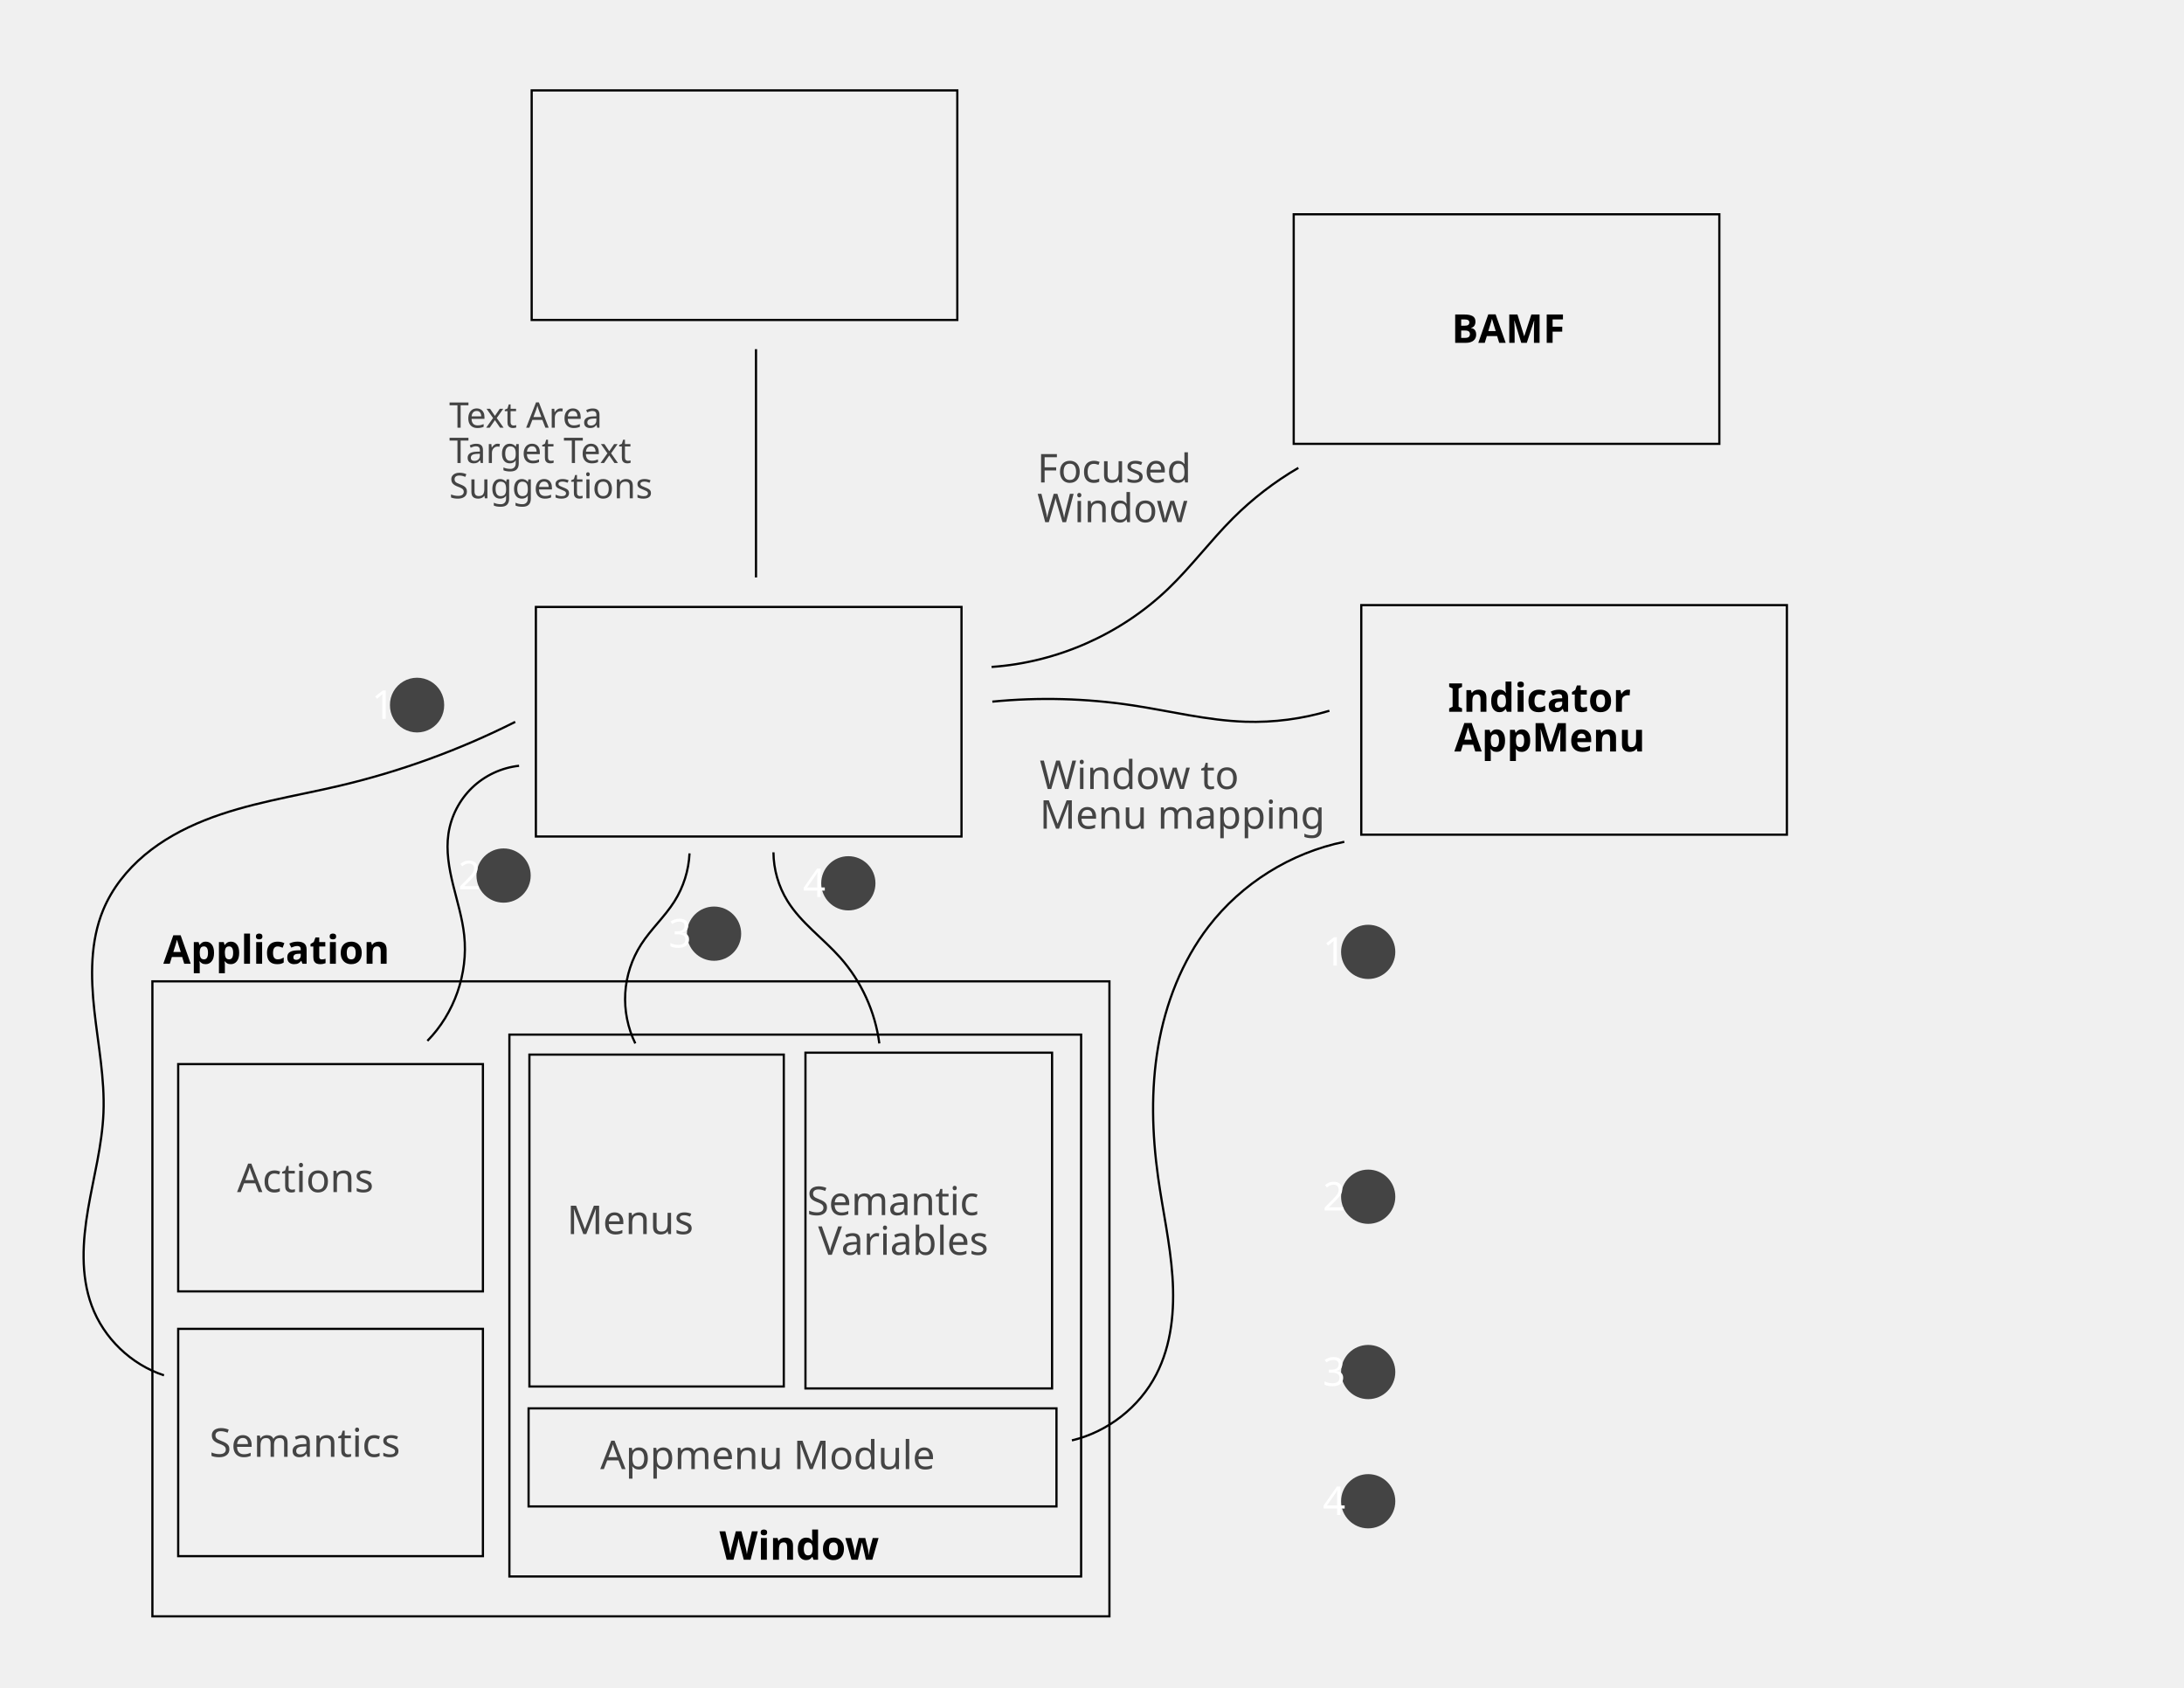
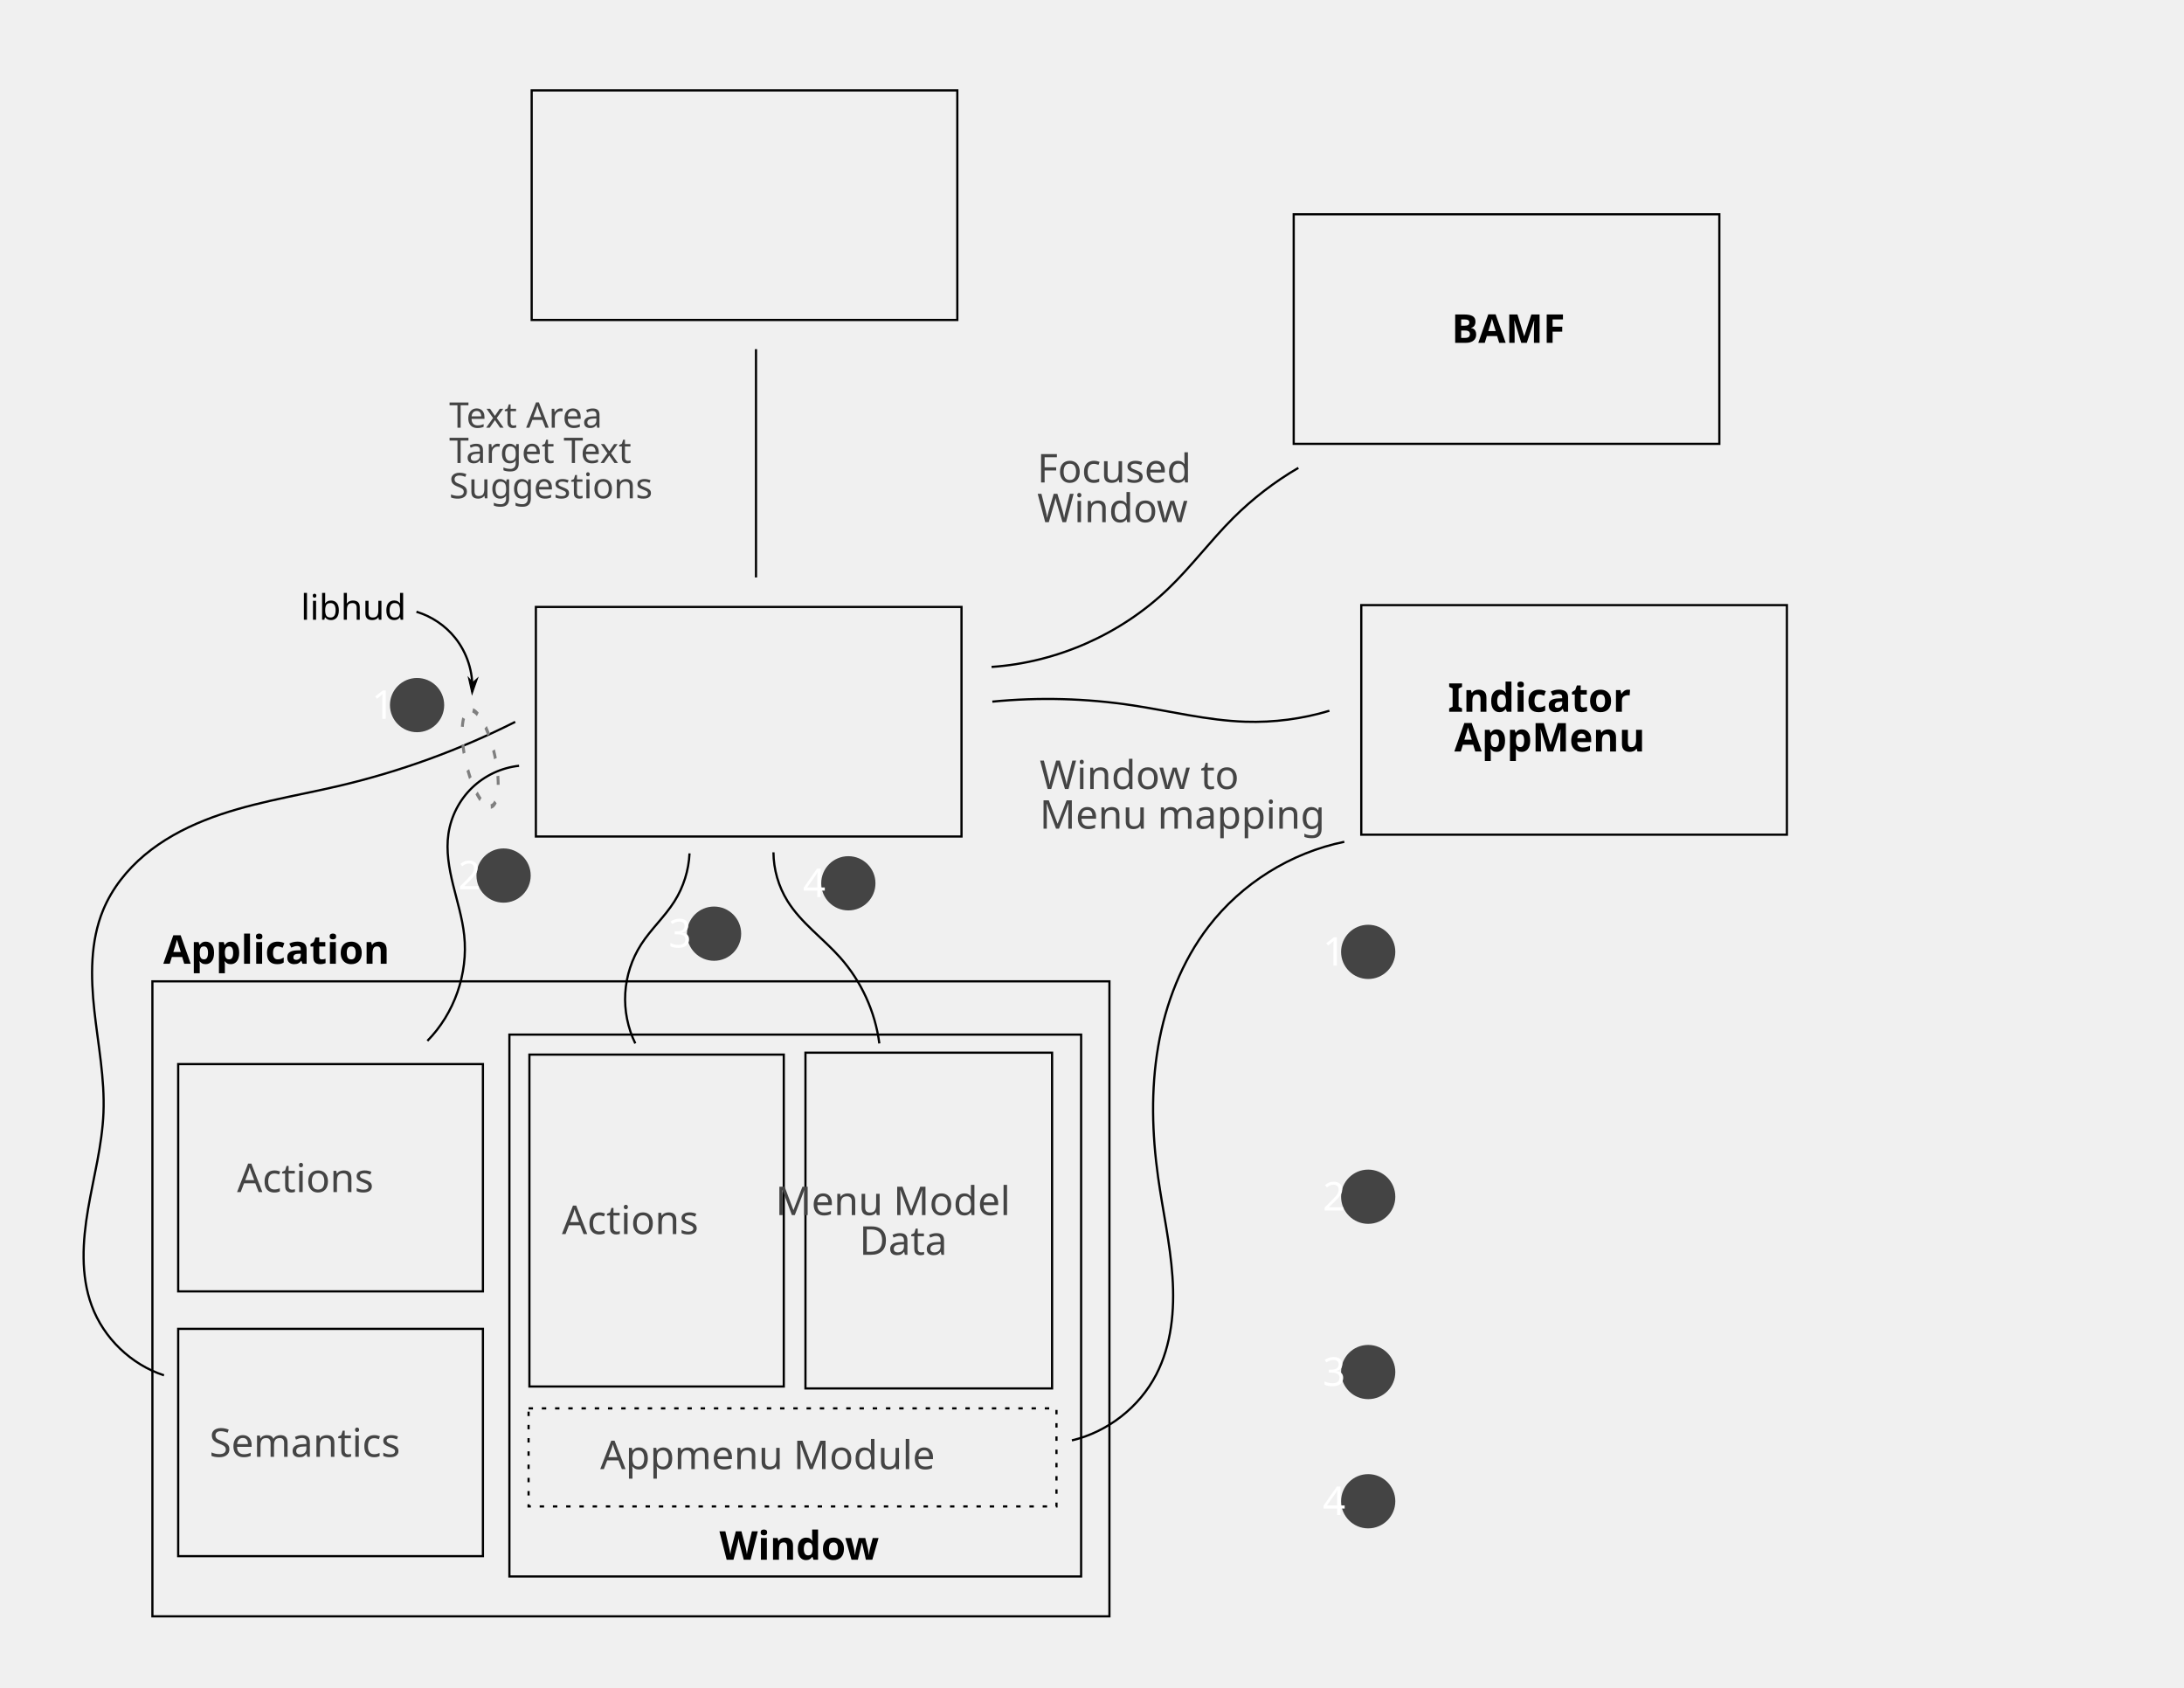
<svg xmlns="http://www.w3.org/2000/svg" width="990" height="765" id="svg2" version="1.1">
  <defs id="defs4">
-     </defs>
+     <marker orient="auto" refY="0.0" refX="0.0" id="Arrow1Mend" style="overflow:visible;">
+       <path id="path3897" d="M 0.0,0.0 L 5.0,-5.0 L -12.5,0.0 L 5.0,5.0 L 0.0,0.0 z " style="fill-rule:evenodd;stroke:#000000;stroke-width:1.0pt;" transform="scale(0.4) rotate(180) translate(10,0)" />
+     </marker>
+     <marker orient="auto" refY="0.0" refX="0.0" id="Arrow2Send" style="overflow:visible;">
+       <path id="path3921" style="fill-rule:evenodd;stroke-width:0.625;stroke-linejoin:round;" d="M 8.719,4.034 L -2.207,0.016 L 8.719,-4.002 C 6.973,-1.63 6.983,1.616 8.719,4.034 z " transform="scale(0.3) rotate(180) translate(-2.3,0)" />
+     </marker>
+   </defs>
  <g id="layer1" transform="translate(0,-287.3622)">
    <rect style="color:#000000;fill:none;stroke:#000000;stroke-width:1;stroke-linecap:butt;stroke-linejoin:miter;stroke-miterlimit:4;stroke-opacity:1;stroke-dasharray:none;stroke-dashoffset:0;marker:none;visibility:visible;display:inline;overflow:visible;enable-background:accumulate" id="rect2985" width="192.939" height="104.046" x="241.006" y="328.335" />
    <rect style="color:#000000;fill:none;stroke:#000000;stroke-width:1;stroke-linecap:butt;stroke-linejoin:miter;stroke-miterlimit:4;stroke-opacity:1;stroke-dasharray:none;stroke-dashoffset:0;marker:none;visibility:visible;display:inline;overflow:visible;enable-background:accumulate" id="rect2985-3" width="192.939" height="104.046" x="242.912" y="562.455" />
    <rect style="color:#000000;fill:none;stroke:#000000;stroke-width:1;stroke-linecap:butt;stroke-linejoin:miter;stroke-miterlimit:4;stroke-opacity:1;stroke-dasharray:none;stroke-dashoffset:0;marker:none;visibility:visible;display:inline;overflow:visible;enable-background:accumulate" id="rect2985-9" width="192.939" height="104.046" x="586.432" y="384.486" />
    <rect style="color:#000000;fill:none;stroke:#000000;stroke-width:1;stroke-linecap:butt;stroke-linejoin:miter;stroke-miterlimit:4;stroke-opacity:1;stroke-dasharray:none;stroke-dashoffset:0;marker:none;visibility:visible;display:inline;overflow:visible;enable-background:accumulate" id="rect2985-7" width="192.939" height="104.046" x="617.059" y="561.627" />
    <rect style="color:#000000;fill:none;stroke:#000000;stroke-width:1;stroke-linecap:butt;stroke-linejoin:miter;stroke-miterlimit:4;stroke-opacity:1;stroke-dasharray:none;stroke-dashoffset:0;marker:none;visibility:visible;display:inline;overflow:visible;enable-background:accumulate" id="rect2985-3-6" width="433.817" height="287.808" x="69.082" y="732.145" />
    <flowRoot xml:space="preserve" id="flowRoot3805" style="fill:black;stroke:none;stroke-opacity:1;stroke-width:1px;stroke-linejoin:miter;stroke-linecap:butt;fill-opacity:1;font-family:Bumped BRK;font-style:normal;font-weight:normal;font-size:18px;line-height:100%;letter-spacing:0px;word-spacing:0px;-inkscape-font-specification:Bumped BRK;font-stretch:normal;font-variant:normal;text-anchor:start;text-align:start;writing-mode:lr">
      <flowRegion id="flowRegion3807">
        <rect id="rect3809" width="187.074" height="95.192" x="242.533" y="43.194" style="-inkscape-font-specification:Bumped BRK;font-family:Bumped BRK" />
      </flowRegion>
      <flowPara id="flowPara3811" />
    </flowRoot>
    <flowRoot xml:space="preserve" id="flowRoot3813" style="font-size:18px;font-style:normal;font-variant:normal;font-weight:normal;font-stretch:normal;text-align:center;line-height:100%;letter-spacing:0px;word-spacing:0px;writing-mode:lr-tb;text-anchor:middle;fill:#000000;fill-opacity:1;stroke:none;font-family:Ubuntu;-inkscape-font-specification:Ubuntu" transform="translate(0,310.9343)">
      <flowRegion id="flowRegion3815">
        <rect id="rect3817" width="175.485" height="46.355" x="249.156" y="52.299" style="text-align:center;text-anchor:middle" ry="0" rx="0" />
      </flowRegion>
      <flowPara id="flowPara3819" style="font-weight:bold;-inkscape-font-specification:Ubuntu Bold">Unity</flowPara>
      <flowPara id="flowPara3821" style="font-weight:bold;-inkscape-font-specification:Ubuntu Bold">GUI</flowPara>
    </flowRoot>
    <path style="fill:none;stroke:#000000;stroke-width:1px;stroke-linecap:butt;stroke-linejoin:miter;stroke-opacity:1" d="m 449.473,302.283 c 29.692,-2.034 58.537,-14.789 80.021,-35.384 10.476,-10.043 19.18,-21.793 29.448,-32.048 8.835,-8.823 18.808,-16.504 29.594,-22.793" id="path3823" transform="translate(0,287.3622)" />
    <path style="fill:none;stroke:#000000;stroke-width:1px;stroke-linecap:butt;stroke-linejoin:miter;stroke-opacity:1" d="m 449.818,318.01 c 21.092,-2.061 42.438,-1.503 63.393,1.656 17.108,2.579 34.029,6.89 51.321,7.45 12.849,0.416 25.764,-1.269 38.077,-4.967" id="path3827" transform="translate(0,287.3622)" />
    <flowRoot xml:space="preserve" id="flowRoot3813-1" style="font-size:18px;font-style:normal;font-variant:normal;font-weight:normal;font-stretch:normal;text-align:center;line-height:100%;letter-spacing:0px;word-spacing:0px;writing-mode:lr-tb;text-anchor:middle;fill:#000000;fill-opacity:1;stroke:none;font-family:Ubuntu;-inkscape-font-specification:Ubuntu" transform="translate(2.675982,544.7296)">
      <flowRegion id="flowRegion3815-4">
        <rect id="rect3817-9" width="175.485" height="46.355" x="249.156" y="52.299" style="text-align:center;text-anchor:middle" ry="0" rx="0" />
      </flowRegion>
      <flowPara id="flowPara3819-7" style="font-weight:bold">HUD</flowPara>
      <flowPara id="flowPara3821-6" style="font-weight:bold">Service</flowPara>
    </flowRoot>
    <path style="fill:none;stroke:#000000;stroke-width:1px;stroke-linecap:butt;stroke-linejoin:miter;stroke-opacity:1" d="m 342.692,158.253 0,103.47" id="path3861" transform="translate(0,287.3622)" />
    <text xml:space="preserve" style="font-size:18px;font-style:normal;font-variant:normal;font-weight:normal;font-stretch:normal;text-align:start;line-height:100%;letter-spacing:0px;word-spacing:0px;writing-mode:lr-tb;text-anchor:start;fill:#000000;fill-opacity:1;stroke:none;font-family:Ubuntu;-inkscape-font-specification:Ubuntu" x="658.009" y="442.755" id="text3865">
      <tspan id="tspan3867" x="658.009" y="442.755" style="font-weight:bold">BAMF</tspan>
    </text>
    <text xml:space="preserve" style="font-size:18px;font-style:normal;font-variant:normal;font-weight:normal;font-stretch:normal;text-align:center;line-height:100%;letter-spacing:0px;word-spacing:0px;writing-mode:lr-tb;text-anchor:middle;fill:#000000;fill-opacity:1;stroke:none;font-family:Ubuntu;-inkscape-font-specification:Ubuntu" x="714.178" y="609.969" id="text3869">
      <tspan id="tspan3871" x="714.178" y="609.969" style="font-weight:bold">Indicator</tspan>
      <tspan x="714.178" y="627.969" id="tspan3873" style="font-weight:bold">AppMenu</tspan>
    </text>
    <text xml:space="preserve" style="font-size:18px;font-style:normal;font-variant:normal;font-weight:normal;font-stretch:normal;text-align:start;line-height:100%;letter-spacing:0px;word-spacing:0px;writing-mode:lr-tb;text-anchor:start;fill:#444444;fill-opacity:1;stroke:none;font-family:Ubuntu;-inkscape-font-specification:Ubuntu" x="203.629" y="481.208" id="text3875">
      <tspan id="tspan3877" x="203.629" y="481.208" style="font-size:16px;fill:#444444;fill-opacity:1">Text Area</tspan>
      <tspan x="203.629" y="497.208" id="tspan3879" style="font-size:16px;fill:#444444;fill-opacity:1">Target Text</tspan>
      <tspan x="203.629" y="513.208" id="tspan3881" style="font-size:16px;fill:#444444;fill-opacity:1">Suggestions</tspan>
    </text>
    <text xml:space="preserve" style="font-size:18px;font-style:normal;font-variant:normal;font-weight:normal;font-stretch:normal;text-indent:0;text-align:start;text-decoration:none;line-height:100%;letter-spacing:0px;word-spacing:0px;text-transform:none;direction:ltr;block-progression:tb;writing-mode:lr-tb;text-anchor:start;baseline-shift:baseline;color:#000000;fill:#444444;fill-opacity:1;fill-rule:nonzero;stroke:none;marker:none;visibility:visible;display:inline;overflow:visible;enable-background:accumulate;font-family:Ubuntu;-inkscape-font-specification:Ubuntu" x="470.167" y="506.041" id="text3883">
      <tspan id="tspan3885" x="470.167" y="506.041">Focused</tspan>
      <tspan x="470.167" y="524.041" id="tspan3925">Window</tspan>
    </text>
    <text xml:space="preserve" style="font-size:18px;font-style:normal;font-variant:normal;font-weight:normal;font-stretch:normal;text-indent:0;text-align:start;text-decoration:none;line-height:100%;letter-spacing:0px;word-spacing:0px;text-transform:none;direction:ltr;block-progression:tb;writing-mode:lr-tb;text-anchor:start;baseline-shift:baseline;color:#000000;fill:#444444;fill-opacity:1;fill-rule:nonzero;stroke:none;marker:none;visibility:visible;display:inline;overflow:visible;enable-background:accumulate;font-family:Ubuntu;-inkscape-font-specification:Ubuntu" x="471.28" y="644.966" id="text3887">
      <tspan id="tspan3889" x="471.28" y="644.966">Window to</tspan>
      <tspan x="471.28" y="662.966" id="tspan3891">Menu mapping</tspan>
    </text>
    <text xml:space="preserve" style="font-size:18px;font-style:normal;font-variant:normal;font-weight:normal;font-stretch:normal;text-align:start;line-height:100%;letter-spacing:0px;word-spacing:0px;writing-mode:lr-tb;text-anchor:start;fill:#000000;fill-opacity:1;stroke:none;font-family:Ubuntu;-inkscape-font-specification:Ubuntu" x="74.029" y="724.175" id="text3865-8">
      <tspan id="tspan3867-7" x="74.029" y="724.175" style="font-weight:bold">Application</tspan>
    </text>
    <rect style="color:#000000;fill:none;stroke:#000000;stroke-width:1;stroke-linecap:butt;stroke-linejoin:miter;stroke-miterlimit:4;stroke-opacity:1;stroke-dasharray:none;stroke-dashoffset:0;marker:none;visibility:visible;display:inline;overflow:visible;enable-background:accumulate" id="rect2985-3-6-2" width="259.16" height="245.593" x="230.909" y="756.289" />
    <text xml:space="preserve" style="font-size:18px;font-style:normal;font-variant:normal;font-weight:normal;font-stretch:normal;text-align:start;line-height:100%;letter-spacing:0px;word-spacing:0px;writing-mode:lr-tb;text-anchor:start;fill:#000000;fill-opacity:1;stroke:none;font-family:Ubuntu;-inkscape-font-specification:Ubuntu" x="326.115" y="994.288" id="text3865-8-2">
      <tspan id="tspan3867-7-3" x="326.115" y="994.288" style="font-weight:bold">Window</tspan>
    </text>
-     <rect style="color:#000000;fill:none;stroke:#000000;stroke-width:1;stroke-linecap:butt;stroke-linejoin:miter;stroke-miterlimit:4;stroke-opacity:1;stroke-dasharray:none;stroke-dashoffset:0;marker:none;visibility:visible;display:inline;overflow:visible;enable-background:accumulate" id="rect2985-7-7" width="239.294" height="44.447" x="239.601" y="925.692" />
+     <rect style="color:#000000;fill:none;stroke:#000000;stroke-width:1;stroke-linecap:butt;stroke-linejoin:miter;stroke-miterlimit:4;stroke-opacity:1;stroke-dasharray:2,4;stroke-dashoffset:0;marker:none;visibility:visible;display:inline;overflow:visible;enable-background:accumulate" id="rect2985-7-7" width="239.294" height="44.447" x="239.601" y="925.692" />
    <text xml:space="preserve" style="font-size:18px;font-style:normal;font-variant:normal;font-weight:normal;font-stretch:normal;text-indent:0;text-align:center;text-decoration:none;line-height:100%;letter-spacing:0px;word-spacing:0px;text-transform:none;direction:ltr;block-progression:tb;writing-mode:lr-tb;text-anchor:middle;baseline-shift:baseline;color:#000000;fill:#444444;fill-opacity:1;fill-rule:nonzero;stroke:none;marker:none;visibility:visible;display:inline;overflow:visible;enable-background:accumulate;font-family:Ubuntu;-inkscape-font-specification:Ubuntu" x="359.658" y="953.235" id="text3887-1">
      <tspan x="359.658" y="953.235" id="tspan3891-2">Appmenu Module</tspan>
    </text>
    <path style="fill:none;stroke:#000000;stroke-width:1px;stroke-linecap:butt;stroke-linejoin:miter;stroke-opacity:1" d="m 485.895,652.841 c 16.237,-3.842 30.58,-15.048 38.237,-29.873 6.964,-13.484 8.386,-29.215 7.34,-44.355 -1.047,-15.14 -4.412,-30.013 -6.512,-45.043 -2.743,-19.638 -3.31,-39.705 0.035,-59.25 3.345,-19.545 10.718,-38.586 22.793,-54.314 15.058,-19.613 37.352,-33.538 61.583,-38.464" id="path4052" transform="translate(0,287.3622)" />
    <rect style="color:#000000;fill:none;stroke:#000000;stroke-width:1;stroke-linecap:butt;stroke-linejoin:miter;stroke-miterlimit:4;stroke-opacity:1;stroke-dasharray:none;stroke-dashoffset:0;marker:none;visibility:visible;display:inline;overflow:visible;enable-background:accumulate" id="rect4056" width="115.307" height="150.426" x="239.979" y="765.355" />
    <rect style="color:#000000;fill:none;stroke:#000000;stroke-width:1;stroke-linecap:butt;stroke-linejoin:miter;stroke-miterlimit:4;stroke-opacity:1;stroke-dasharray:none;stroke-dashoffset:0;marker:none;visibility:visible;display:inline;overflow:visible;enable-background:accumulate" id="rect4056-8" width="111.795" height="152.182" x="365.11" y="764.477" />
    <text xml:space="preserve" style="font-size:18px;font-style:normal;font-variant:normal;font-weight:normal;font-stretch:normal;text-indent:0;text-align:center;text-decoration:none;line-height:100%;letter-spacing:0px;word-spacing:0px;text-transform:none;direction:ltr;block-progression:tb;writing-mode:lr-tb;text-anchor:middle;baseline-shift:baseline;color:#000000;fill:#444444;fill-opacity:1;fill-rule:nonzero;stroke:none;stroke-width:1;marker:none;visibility:visible;display:inline;overflow:visible;enable-background:accumulate;font-family:Ubuntu;-inkscape-font-specification:Ubuntu" x="297.374" y="846.697" id="text4093">
-       <tspan id="tspan4095" x="297.374" y="846.697">Menus</tspan>
+       <tspan id="tspan4095" x="297.374" y="846.697">Actions</tspan>
    </text>
    <text xml:space="preserve" style="font-size:18px;font-style:normal;font-variant:normal;font-weight:normal;font-stretch:normal;text-indent:0;text-align:center;text-decoration:none;line-height:100%;letter-spacing:0px;word-spacing:0px;text-transform:none;direction:ltr;block-progression:tb;writing-mode:lr-tb;text-anchor:middle;baseline-shift:baseline;color:#000000;fill:#444444;fill-opacity:1;fill-rule:nonzero;stroke:none;stroke-width:1;marker:none;visibility:visible;display:inline;overflow:visible;enable-background:accumulate;font-family:Ubuntu;-inkscape-font-specification:Ubuntu" x="421.158" y="838.084" id="text4097">
-       <tspan id="tspan4099" x="421.158" y="838.084">Semantic</tspan>
-       <tspan x="421.158" y="856.084" id="tspan4101">Variables</tspan>
+       <tspan x="421.158" y="838.084" id="tspan4101">Menu Model</tspan>
+       <tspan x="421.158" y="856.084" id="tspan3103">Data</tspan>
    </text>
    <rect style="color:#000000;fill:none;stroke:#000000;stroke-width:1;stroke-linecap:butt;stroke-linejoin:miter;stroke-miterlimit:4;stroke-opacity:1;stroke-dasharray:none;stroke-dashoffset:0;marker:none;visibility:visible;display:inline;overflow:visible;enable-background:accumulate" id="rect4129" width="138.134" height="103.015" x="80.773" y="769.655" />
    <rect style="color:#000000;fill:none;stroke:#000000;stroke-width:1;stroke-linecap:butt;stroke-linejoin:miter;stroke-miterlimit:4;stroke-opacity:1;stroke-dasharray:none;stroke-dashoffset:0;marker:none;visibility:visible;display:inline;overflow:visible;enable-background:accumulate" id="rect4129-0" width="138.134" height="103.015" x="80.773" y="889.655" />
    <text xml:space="preserve" style="font-size:18px;font-style:normal;font-variant:normal;font-weight:normal;font-stretch:normal;text-indent:0;text-align:center;text-decoration:none;line-height:100%;letter-spacing:0px;word-spacing:0px;text-transform:none;direction:ltr;block-progression:tb;writing-mode:lr-tb;text-anchor:middle;baseline-shift:baseline;color:#000000;fill:#444444;fill-opacity:1;fill-rule:nonzero;stroke:none;stroke-width:1;marker:none;visibility:visible;display:inline;overflow:visible;enable-background:accumulate;font-family:Ubuntu;-inkscape-font-specification:Ubuntu" x="150.113" y="827.67" id="text4166">
      <tspan id="tspan4168" x="150.113" y="827.67">Actions</tspan>
    </text>
    <text xml:space="preserve" style="font-size:18px;font-style:normal;font-variant:normal;font-weight:normal;font-stretch:normal;text-indent:0;text-align:center;text-decoration:none;line-height:100%;letter-spacing:0px;word-spacing:0px;text-transform:none;direction:ltr;block-progression:tb;writing-mode:lr-tb;text-anchor:middle;baseline-shift:baseline;color:#000000;fill:#444444;fill-opacity:1;fill-rule:nonzero;stroke:none;stroke-width:1;marker:none;visibility:visible;display:inline;overflow:visible;enable-background:accumulate;font-family:Ubuntu;-inkscape-font-specification:Ubuntu" x="149.888" y="947.652" id="text4170">
      <tspan id="tspan4172" x="149.888" y="947.652">Semantics</tspan>
    </text>
    <path style="fill:none;stroke:#000000;stroke-width:1px;stroke-linecap:butt;stroke-linejoin:miter;stroke-opacity:1" d="m 287.975,472.928 c -3.429,-7.044 -5.011,-14.977 -4.546,-22.798 0.465,-7.821 2.974,-15.511 7.213,-22.099 4.439,-6.9 10.665,-12.517 15.051,-19.451 4.117,-6.508 6.508,-14.097 6.865,-21.79" id="path4204" transform="translate(0,287.3622)" />
    <path style="fill:none;stroke:#000000;stroke-width:1px;stroke-linecap:butt;stroke-linejoin:miter;stroke-opacity:1" d="m 398.599,472.928 c -1.863,-14.361 -8.138,-28.12 -17.762,-38.941 -7.776,-8.744 -17.708,-15.674 -23.872,-25.62 -4.083,-6.589 -6.311,-14.314 -6.363,-22.065" id="path4208" transform="translate(0,287.3622)" />
    <path style="fill:none;stroke:#000000;stroke-width:1px;stroke-linecap:butt;stroke-linejoin:miter;stroke-opacity:1" d="m 193.739,471.758 c 12.235,-12.437 18.53,-30.479 16.686,-47.827 -0.825,-7.761 -3.168,-15.266 -5.029,-22.845 -1.861,-7.58 -3.251,-15.445 -2.126,-23.168 1.15,-7.892 4.99,-15.367 10.735,-20.898 5.746,-5.531 13.361,-9.084 21.291,-9.933" id="path4212" transform="translate(0,287.3622)" />
    <path style="fill:none;stroke:#000000;stroke-width:1px;stroke-linecap:butt;stroke-linejoin:miter;stroke-opacity:1" d="m 74.335,623.354 c -14.924,-4.888 -27.35,-16.87 -32.778,-31.607 -5.098,-13.843 -4.123,-29.169 -1.645,-43.711 2.478,-14.542 6.394,-28.916 6.99,-43.655 0.625,-15.47 -2.429,-30.818 -4.12,-46.209 -1.691,-15.39 -1.928,-31.472 4.002,-45.774 4.015,-9.684 10.733,-18.126 18.767,-24.861 8.034,-6.736 17.36,-11.817 27.097,-15.703 19.473,-7.772 40.444,-10.814 60.859,-15.593 27.699,-6.485 54.626,-16.26 80.034,-29.056" id="path4216" transform="translate(0,287.3622)" />
    <g id="g4226">
-       <path transform="translate(90.72369,292.63)" d="m 110.624,314.308 a 12.292,12.292 0 1 1 -24.583,0 12.292,12.292 0 1 1 24.583,0 z" id="path4220" style="color:#000000;fill:#444444;fill-opacity:1;fill-rule:nonzero;stroke:none;stroke-width:1;marker:none;visibility:visible;display:inline;overflow:visible;enable-background:accumulate" />
+       <path transform="translate(90.72369,292.63)" d="m 110.624,314.308 c 0,6.788 -5.503,12.292 -12.292,12.292 -6.788,0 -12.292,-5.503 -12.292,-12.292 0,-6.788 5.503,-12.292 12.292,-12.292 6.788,0 12.292,5.503 12.292,12.292 z" id="path4220" style="color:#000000;fill:#444444;fill-opacity:1;fill-rule:nonzero;stroke:none;stroke-width:1;marker:none;visibility:visible;display:inline;overflow:visible;enable-background:accumulate" />
      <text id="text4222" y="613.175" x="189.979" style="font-size:18px;font-style:normal;font-variant:normal;font-weight:normal;font-stretch:normal;text-align:center;line-height:100%;letter-spacing:0px;word-spacing:0px;writing-mode:lr-tb;text-anchor:middle;fill:#ffffff;fill-opacity:1;stroke:none;font-family:Ubuntu;-inkscape-font-specification:Ubuntu" xml:space="preserve">
        <tspan y="613.175" x="189.979" id="tspan4224">1</tspan>
      </text>
    </g>
    <g transform="translate(39.21604,77.26147)" id="g4226-2">
      <path transform="translate(90.72369,292.63)" d="m 110.624,314.308 c 0,6.788 -5.503,12.292 -12.292,12.292 -6.788,0 -12.292,-5.503 -12.292,-12.292 0,-6.788 5.503,-12.292 12.292,-12.292 6.788,0 12.292,5.503 12.292,12.292 z" id="path4220-2" style="color:#000000;fill:#444444;fill-opacity:1;fill-rule:nonzero;stroke:none;stroke-width:1;marker:none;visibility:visible;display:inline;overflow:visible;enable-background:accumulate" />
      <text id="text4222-8" y="613.175" x="189.979" style="font-size:18px;font-style:normal;font-variant:normal;font-weight:normal;font-stretch:normal;text-align:center;line-height:100%;letter-spacing:0px;word-spacing:0px;writing-mode:lr-tb;text-anchor:middle;fill:#ffffff;fill-opacity:1;stroke:none;font-family:Ubuntu;-inkscape-font-specification:Ubuntu" xml:space="preserve">
        <tspan y="613.175" x="189.979" id="tspan4224-7">2</tspan>
      </text>
    </g>
    <g transform="translate(134.6223,103.6006)" id="g4226-3">
      <path transform="translate(90.72369,292.63)" d="m 110.624,314.308 c 0,6.788 -5.503,12.292 -12.292,12.292 -6.788,0 -12.292,-5.503 -12.292,-12.292 0,-6.788 5.503,-12.292 12.292,-12.292 6.788,0 12.292,5.503 12.292,12.292 z" id="path4220-4" style="color:#000000;fill:#444444;fill-opacity:1;fill-rule:nonzero;stroke:none;stroke-width:1;marker:none;visibility:visible;display:inline;overflow:visible;enable-background:accumulate" />
      <text id="text4222-2" y="613.175" x="189.979" style="font-size:18px;font-style:normal;font-variant:normal;font-weight:normal;font-stretch:normal;text-align:center;line-height:100%;letter-spacing:0px;word-spacing:0px;writing-mode:lr-tb;text-anchor:middle;fill:#ffffff;fill-opacity:1;stroke:none;font-family:Ubuntu;-inkscape-font-specification:Ubuntu" xml:space="preserve">
        <tspan y="613.175" x="189.979" id="tspan4224-0">3</tspan>
      </text>
    </g>
    <g transform="translate(195.4949,80.77335)" id="g4226-30">
      <path transform="translate(90.72369,292.63)" d="m 110.624,314.308 c 0,6.788 -5.503,12.292 -12.292,12.292 -6.788,0 -12.292,-5.503 -12.292,-12.292 0,-6.788 5.503,-12.292 12.292,-12.292 6.788,0 12.292,5.503 12.292,12.292 z" id="path4220-7" style="color:#000000;fill:#444444;fill-opacity:1;fill-rule:nonzero;stroke:none;stroke-width:1;marker:none;visibility:visible;display:inline;overflow:visible;enable-background:accumulate" />
      <text id="text4222-9" y="613.175" x="189.979" style="font-size:18px;font-style:normal;font-variant:normal;font-weight:normal;font-stretch:normal;text-align:center;line-height:100%;letter-spacing:0px;word-spacing:0px;writing-mode:lr-tb;text-anchor:middle;fill:#ffffff;fill-opacity:1;stroke:none;font-family:Ubuntu;-inkscape-font-specification:Ubuntu" xml:space="preserve">
        <tspan y="613.175" x="189.979" id="tspan4224-2">4</tspan>
      </text>
    </g>
    <g transform="translate(431.1409,111.8522)" id="g4226-1">
      <path transform="translate(90.72369,292.63)" d="m 110.624,314.308 c 0,6.788 -5.503,12.292 -12.292,12.292 -6.788,0 -12.292,-5.503 -12.292,-12.292 0,-6.788 5.503,-12.292 12.292,-12.292 6.788,0 12.292,5.503 12.292,12.292 z" id="path4220-9" style="color:#000000;fill:#444444;fill-opacity:1;fill-rule:nonzero;stroke:none;stroke-width:1;marker:none;visibility:visible;display:inline;overflow:visible;enable-background:accumulate" />
      <text id="text4222-7" y="613.175" x="189.979" style="font-size:18px;font-style:normal;font-variant:normal;font-weight:normal;font-stretch:normal;text-align:center;line-height:100%;letter-spacing:0px;word-spacing:0px;writing-mode:lr-tb;text-anchor:middle;fill:#ffffff;fill-opacity:1;stroke:none;font-family:Ubuntu;-inkscape-font-specification:Ubuntu" xml:space="preserve">
        <tspan y="613.175" x="189.979" id="tspan4224-5">1</tspan>
      </text>
    </g>
    <g transform="translate(431.1409,222.8288)" id="g4226-2-2">
      <path transform="translate(90.72369,292.63)" d="m 110.624,314.308 c 0,6.788 -5.503,12.292 -12.292,12.292 -6.788,0 -12.292,-5.503 -12.292,-12.292 0,-6.788 5.503,-12.292 12.292,-12.292 6.788,0 12.292,5.503 12.292,12.292 z" id="path4220-2-6" style="color:#000000;fill:#444444;fill-opacity:1;fill-rule:nonzero;stroke:none;stroke-width:1;marker:none;visibility:visible;display:inline;overflow:visible;enable-background:accumulate" />
      <text id="text4222-8-0" y="613.175" x="189.979" style="font-size:18px;font-style:normal;font-variant:normal;font-weight:normal;font-stretch:normal;text-align:center;line-height:100%;letter-spacing:0px;word-spacing:0px;writing-mode:lr-tb;text-anchor:middle;fill:#ffffff;fill-opacity:1;stroke:none;font-family:Ubuntu;-inkscape-font-specification:Ubuntu" xml:space="preserve">
        <tspan y="613.175" x="189.979" id="tspan4224-7-2">2</tspan>
      </text>
    </g>
    <g transform="translate(431.1409,302.2886)" id="g4226-3-1">
      <path transform="translate(90.72369,292.63)" d="m 110.624,314.308 c 0,6.788 -5.503,12.292 -12.292,12.292 -6.788,0 -12.292,-5.503 -12.292,-12.292 0,-6.788 5.503,-12.292 12.292,-12.292 6.788,0 12.292,5.503 12.292,12.292 z" id="path4220-4-4" style="color:#000000;fill:#444444;fill-opacity:1;fill-rule:nonzero;stroke:none;stroke-width:1;marker:none;visibility:visible;display:inline;overflow:visible;enable-background:accumulate" />
      <text id="text4222-2-7" y="613.175" x="189.979" style="font-size:18px;font-style:normal;font-variant:normal;font-weight:normal;font-stretch:normal;text-align:center;line-height:100%;letter-spacing:0px;word-spacing:0px;writing-mode:lr-tb;text-anchor:middle;fill:#ffffff;fill-opacity:1;stroke:none;font-family:Ubuntu;-inkscape-font-specification:Ubuntu" xml:space="preserve">
        <tspan y="613.175" x="189.979" id="tspan4224-0-9">3</tspan>
      </text>
    </g>
    <g transform="translate(431.1409,360.8538)" id="g4226-30-0">
      <path transform="translate(90.72369,292.63)" d="m 110.624,314.308 c 0,6.788 -5.503,12.292 -12.292,12.292 -6.788,0 -12.292,-5.503 -12.292,-12.292 0,-6.788 5.503,-12.292 12.292,-12.292 6.788,0 12.292,5.503 12.292,12.292 z" id="path4220-7-5" style="color:#000000;fill:#444444;fill-opacity:1;fill-rule:nonzero;stroke:none;stroke-width:1;marker:none;visibility:visible;display:inline;overflow:visible;enable-background:accumulate" />
      <text id="text4222-9-3" y="613.175" x="189.979" style="font-size:18px;font-style:normal;font-variant:normal;font-weight:normal;font-stretch:normal;text-align:center;line-height:100%;letter-spacing:0px;word-spacing:0px;writing-mode:lr-tb;text-anchor:middle;fill:#ffffff;fill-opacity:1;stroke:none;font-family:Ubuntu;-inkscape-font-specification:Ubuntu" xml:space="preserve">
        <tspan y="613.175" x="189.979" id="tspan4224-2-1">4</tspan>
      </text>
    </g>
    <flowRoot xml:space="preserve" id="flowRoot4406" style="font-size:18px;font-style:normal;font-variant:normal;font-weight:normal;font-stretch:normal;text-align:start;line-height:100%;letter-spacing:0px;word-spacing:0px;writing-mode:lr-tb;text-anchor:start;fill:#000000;fill-opacity:1;stroke:none;font-family:Ubuntu;-inkscape-font-specification:Ubuntu" transform="translate(0,247.3622)">
      <flowRegion id="flowRegion4408">
        <rect id="rect4410" width="259.089" height="118.37" x="642.341" y="455.418" />
      </flowRegion>
      <flowPara id="flowPara4412">Provides the text to describe various commands in a human readable form, referencing the per window variables and which actions should be used.</flowPara>
    </flowRoot>
    <flowRoot transform="translate(0.173144,358.1338)" xml:space="preserve" id="flowRoot4406-7" style="font-size:18px;font-style:normal;font-variant:normal;font-weight:normal;font-stretch:normal;text-align:start;line-height:100%;letter-spacing:0px;word-spacing:0px;writing-mode:lr-tb;text-anchor:start;fill:#000000;fill-opacity:1;stroke:none;font-family:Ubuntu;-inkscape-font-specification:Ubuntu">
      <flowRegion id="flowRegion4408-2">
        <rect id="rect4410-6" width="259.089" height="118.37" x="642.341" y="455.418" />
      </flowRegion>
      <flowPara id="flowPara4412-9">Standard actions for the application that are currently exported.</flowPara>
    </flowRoot>
    <flowRoot transform="translate(0.17314,436.0014)" xml:space="preserve" id="flowRoot4406-7-6" style="font-size:18px;font-style:normal;font-variant:normal;font-weight:normal;font-stretch:normal;text-align:start;line-height:100%;letter-spacing:0px;word-spacing:0px;writing-mode:lr-tb;text-anchor:start;fill:#000000;fill-opacity:1;stroke:none;font-family:Ubuntu;-inkscape-font-specification:Ubuntu">
      <flowRegion id="flowRegion4408-2-4">
        <rect id="rect4410-6-7" width="259.089" height="118.37" x="642.341" y="455.418" />
      </flowRegion>
-       <flowPara id="flowPara4412-9-9">Menus for the window including the labels and icons.</flowPara>
+       <flowPara id="flowPara4412-9-9">Actions created by the window or the menu model.</flowPara>
    </flowRoot>
    <flowRoot transform="translate(0.17314,495.9231)" xml:space="preserve" id="flowRoot4406-7-6-5" style="font-size:18px;font-style:normal;font-variant:normal;font-weight:normal;font-stretch:normal;text-align:start;line-height:100%;letter-spacing:0px;word-spacing:0px;writing-mode:lr-tb;text-anchor:start;fill:#000000;fill-opacity:1;stroke:none;font-family:Ubuntu;-inkscape-font-specification:Ubuntu">
      <flowRegion id="flowRegion4408-2-4-9">
        <rect id="rect4410-6-7-3" width="259.089" height="118.37" x="642.341" y="455.418" />
      </flowRegion>
-       <flowPara id="flowPara4412-9-9-5">Variables required for the semantic arguments including things like paper size for printing.</flowPara>
+       <flowPara id="flowPara4412-9-9-5">Descriptions of the actions generated by the appmenu module and the menus.</flowPara>
    </flowRoot>
+     <path style="color:#000000;fill:none;stroke:#7f7f7f;stroke-width:2;stroke-linecap:butt;stroke-linejoin:miter;stroke-miterlimit:4;stroke-opacity:1;stroke-dasharray:4, 8;stroke-dashoffset:0;marker:none;visibility:visible;display:inline;overflow:visible;enable-background:accumulate" id="path3873" d="m 149.026,271.408 a 9.935,23.031 0 1 1 -19.87,0 9.935,23.031 0 1 1 19.87,0 z" transform="matrix(0.6086033,-0.367601,0.2381873,0.9392743,68.37115,427.2286)" />
+     <text xml:space="preserve" style="font-size:16px;font-style:normal;font-variant:normal;font-weight:normal;font-stretch:normal;text-align:start;line-height:100%;letter-spacing:0px;word-spacing:0px;writing-mode:lr-tb;text-anchor:start;fill:#000000;fill-opacity:1;stroke:none;font-family:Ubuntu;-inkscape-font-specification:Ubuntu" x="136.381" y="568.254" id="text3876">
+       <tspan id="tspan3878" x="136.381" y="568.254">libhud</tspan>
+     </text>
+     <path style="fill:none;stroke:#000000;stroke-width:1px;stroke-linecap:butt;stroke-linejoin:miter;stroke-opacity:1;marker-end:url(#Arrow1Mend)" d="m 188.766,277.279 c 6.852,2.049 13.052,6.222 17.529,11.799 5.45,6.79 8.272,15.636 7.76,24.328" id="path3880" transform="translate(0,287.3622)" />
  </g>
</svg>
